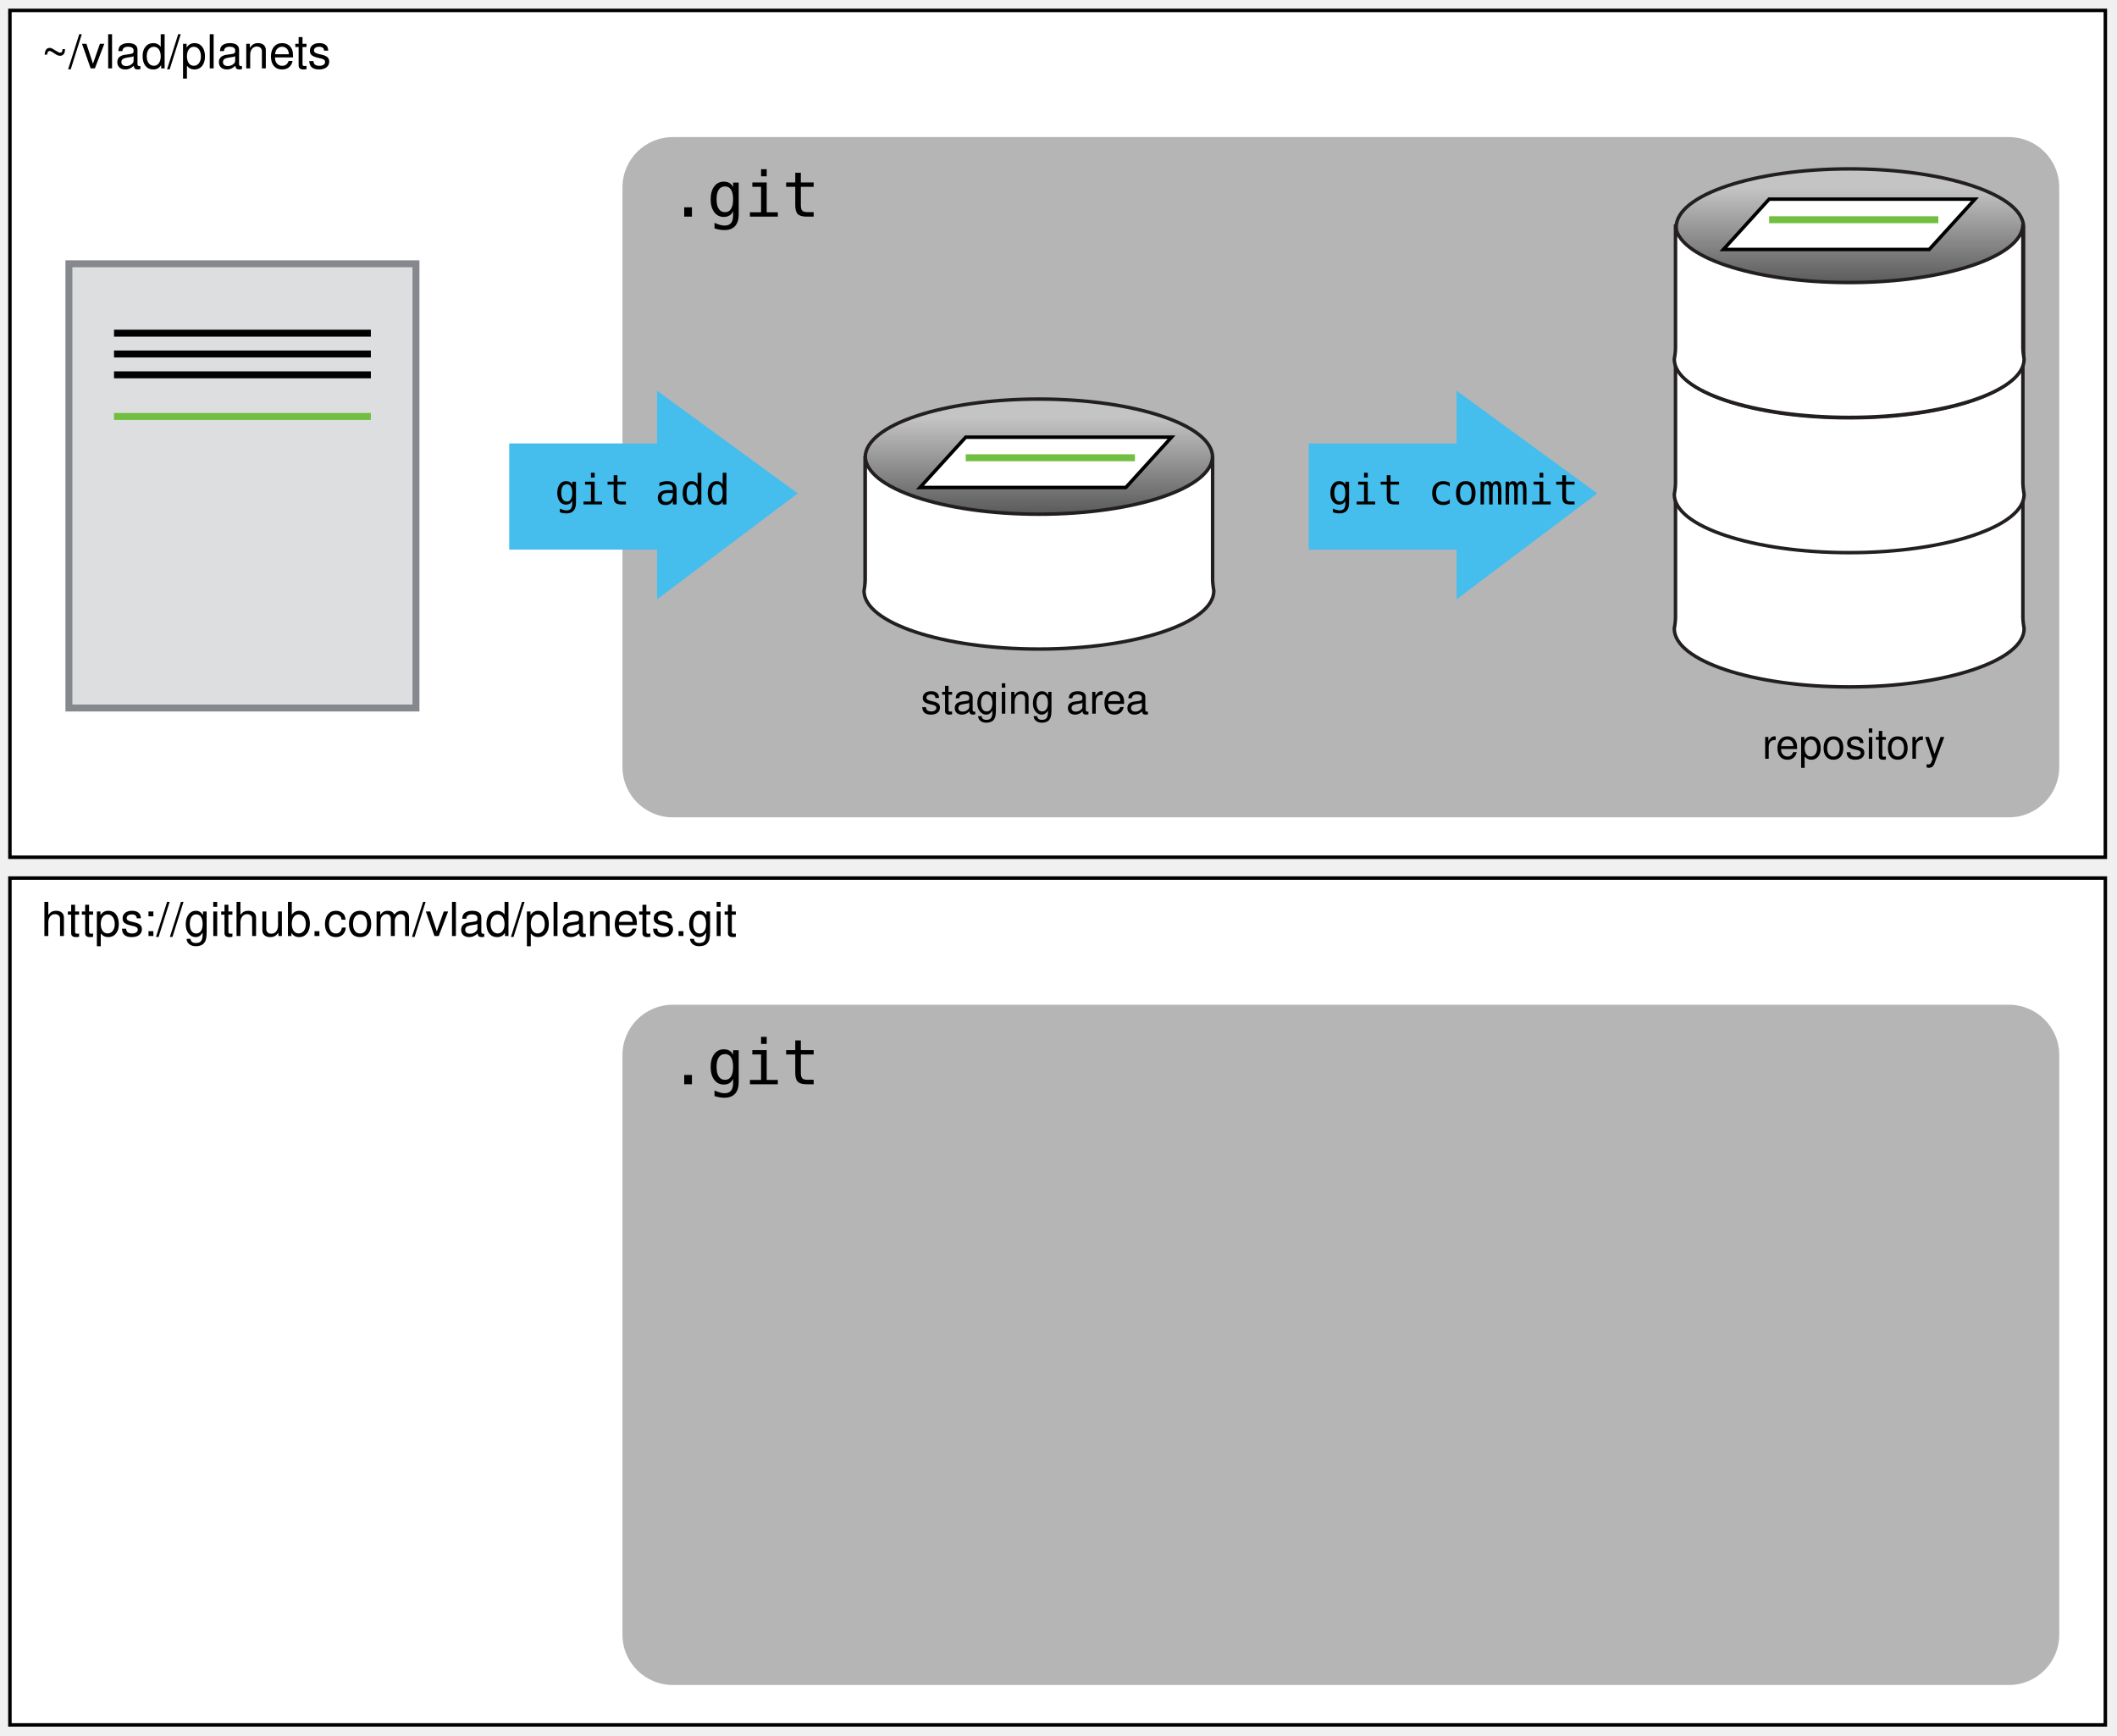
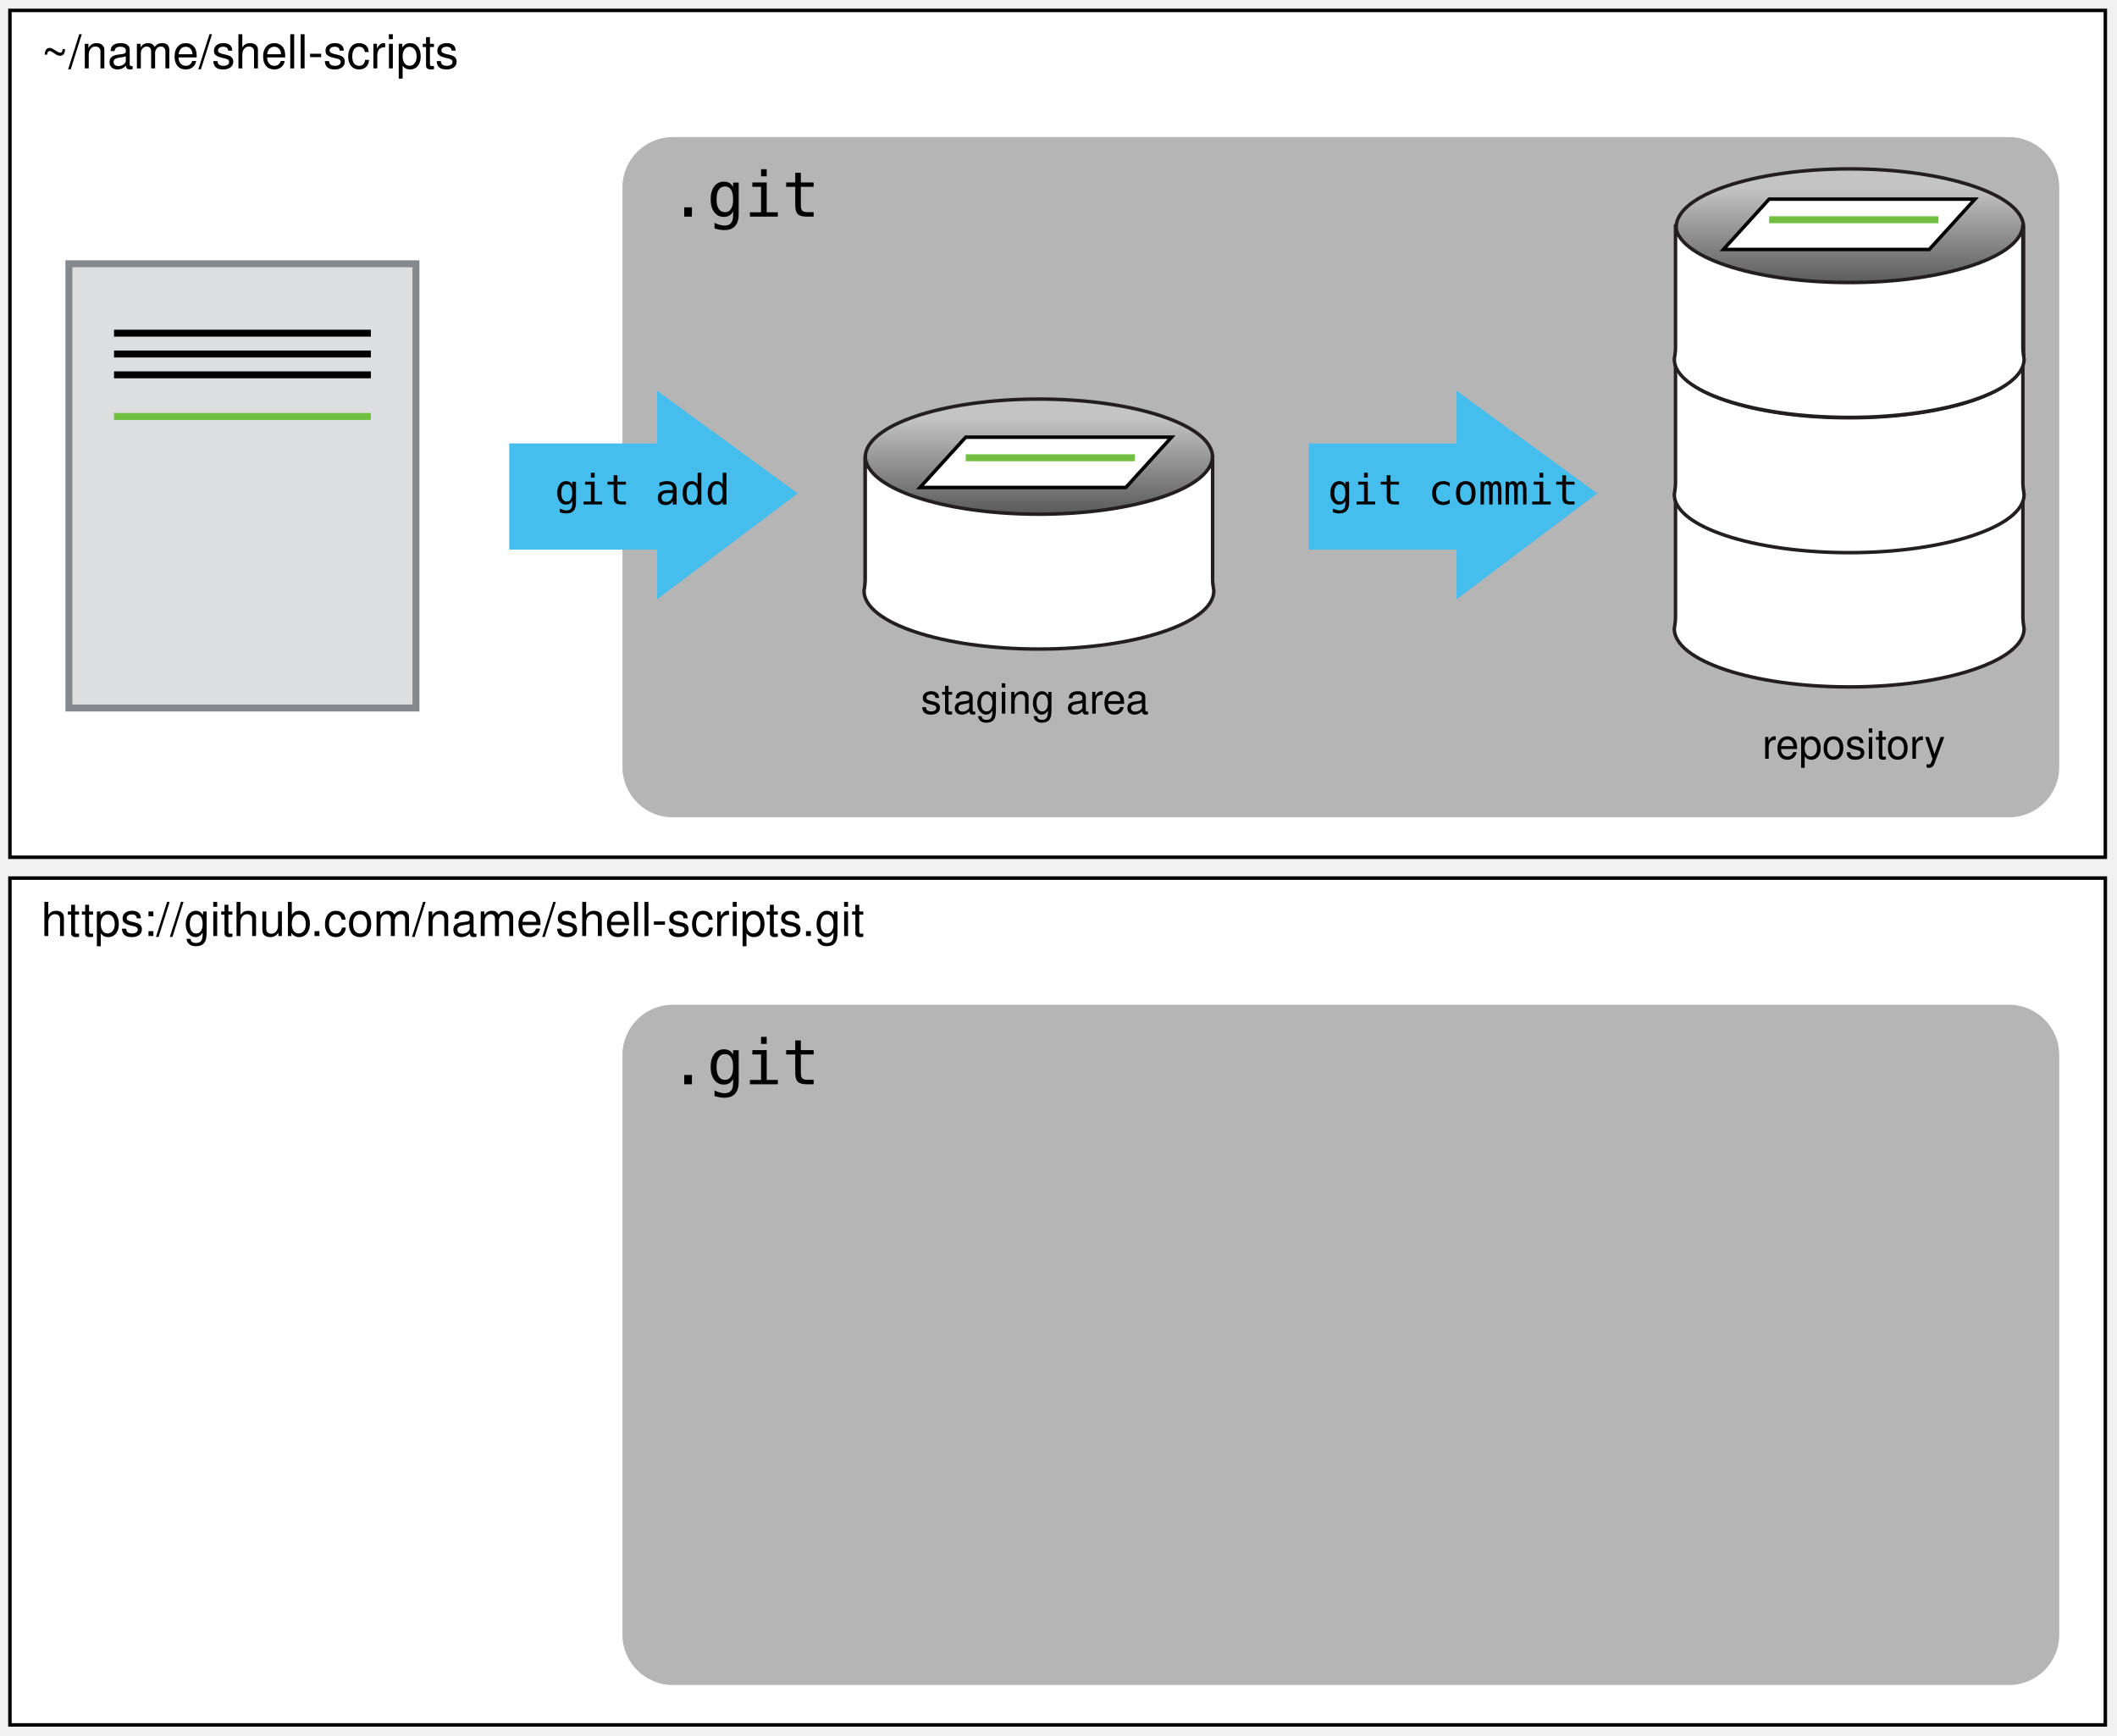
<svg xmlns="http://www.w3.org/2000/svg" version="1.1" x="0px" y="0px" width="610" height="500" viewBox="0 0 610 500" enable-background="new 0 0 622 452" xml:space="preserve" id="svg2">
  <defs id="defs132" />
  <g id="g3573" transform="translate(-4.142502,-9)">
    <g id="g3564">
      <g id="g3490" transform="translate(0,250)">
        <rect id="rect3492" height="244" width="603.785" stroke-miterlimit="10" y="12" x="7" style="fill:#ffffff;stroke:#000000;stroke-miterlimit:10" />
      </g>
      <g id="g3494" transform="translate(0,250)">
        <path stroke-miterlimit="10" d="m 598,63 c 0,-8.284 -6.716,-15 -15,-15 l -385,0 c -8.284,0 -15,6.716 -15,15 l 0,167 c 0,8.284 6.716,15 15,15 l 385,0 c 8.284,0 15,-6.716 15,-15 l 0,-167 z" id="path3496" style="fill:#b5b5b5;stroke:#ffffff;stroke-miterlimit:10" />
        <rect x="197" y="59" width="70" height="28" id="rect3498" style="fill:none" />
-         <text transform="translate(197,71.4199)" font-size="18" id="text3500" style="font-size:18px;font-family:Consolas">.git</text>
+         <text transform="translate(197,71.4199)" font-size="18" id="text3500" style="font-size:18px;line-height:0%;font-family:Consolas">.git</text>
      </g>
-       <text y="278.707" x="16" font-size="13.5" id="text3502" style="font-size:13.5px;font-family:Helvetica">https://github.com/vlad/planets.git</text>
+       <text y="278.707" x="16" font-size="13.5" id="text3502" style="font-size:13.5px;line-height:0%;font-family:Helvetica">https://github.com/name/shell-scripts.git</text>
    </g>
    <g id="g3504">
      <g id="Layer_6">
        <rect x="7" y="12" stroke-miterlimit="10" width="603.785" height="244" id="rect5" style="fill:#ffffff;stroke:#000000;stroke-miterlimit:10" />
      </g>
      <g id="g8">
        <path style="fill:#b5b5b5;stroke:#ffffff;stroke-miterlimit:10" id="path10" d="m 598,63 c 0,-8.284 -6.716,-15 -15,-15 l -385,0 c -8.284,0 -15,6.716 -15,15 l 0,167 c 0,8.284 6.716,15 15,15 l 385,0 c 8.284,0 15,-6.716 15,-15 l 0,-167 z" stroke-miterlimit="10" />
        <rect style="fill:none" id="rect12" height="28" width="70" y="59" x="197" />
-         <text style="font-size:18px;font-family:Consolas" id="text14" font-size="18" transform="translate(197,71.4199)">.git</text>
+         <text style="font-size:18px;line-height:0%;font-family:Consolas" id="text14" font-size="18" transform="translate(197,71.4199)">.git</text>
      </g>
      <rect style="fill:none" id="rect16" height="24.449" width="195.585" y="19" x="16" />
-       <text style="font-size:13.5px;font-family:Helvetica" id="text18" font-size="13.5" x="16" y="28.707">~/vlad/planets</text>
+       <text style="font-size:13.5px;line-height:0%;font-family:Helvetica" id="text18" font-size="13.5" x="16" y="28.707">~/name/shell-scripts</text>
      <g id="Layer_3">
        <g id="g37">
          <linearGradient id="SVGID_1_" gradientUnits="userSpaceOnUse" x1="303.499" y1="123.986" x2="303.499" y2="179.235">
            <stop offset="0.098" style="stop-color:#C4C4C4" id="stop40" />
            <stop offset="0.533" style="stop-color:#686868" id="stop42" />
            <stop offset="1" style="stop-color:#000000" id="stop44" />
          </linearGradient>
          <path stroke-miterlimit="10" d="m 253.453,178.205 c 0,-9.264 22.404,-16.777 50.047,-16.777 27.643,0 50.045,7.514 50.045,16.777 l 0,1.029 c 0,0 0,-2.115 0,-3.117 0,-1.007 0,-35.745 0,-35.745 l 0,0.394 c 0,-9.27 -22.402,-16.78 -50.045,-16.78 -27.643,0 -50.047,7.51 -50.047,16.78 l 0,-0.394 c 0,0 0,34.519 0,35.733 0,1.205 0,3.129 0,3.129 l 0,-1.029 z" id="path46" style="fill:url(#SVGID_1_);stroke:#231f20;stroke-miterlimit:10" />
          <g id="g48">
            <path stroke-miterlimit="10" d="m 353.545,140.373 c 0,0 0,34.738 0,35.745 0,1.002 0.355,3.117 0.355,3.117 0,9.27 -22.758,16.779 -50.4,16.779 -27.642,0 -50.4,-7.51 -50.4,-16.779 0,0 0.354,-1.924 0.354,-3.129 0,-1.214 0,-35.733 0,-35.733 0,9.274 22.404,16.785 50.047,16.785 27.643,0 50.044,-7.511 50.044,-16.785 z" id="path50" style="fill:#ffffff;stroke:#231f20;stroke-miterlimit:10" />
          </g>
        </g>
        <g id="g52">
          <polygon stroke-miterlimit="10" points="328.542,149.459 341.719,134.965 282.411,134.965 269.235,149.459 " id="polygon54" style="fill:#ffffff;stroke:#000000;stroke-miterlimit:10" />
          <line x1="282.411" y1="140.894" x2="331.165" y2="140.894" id="line56" style="fill:none;stroke:#70bf41;stroke-width:2" />
        </g>
      </g>
      <g id="Layer_4">
        <linearGradient id="SVGID_2_" gradientUnits="userSpaceOnUse" x1="537.177" y1="57.66" x2="537.177" y2="112.913">
          <stop offset="0.098" style="stop-color:#C4C4C4" id="stop60" />
          <stop offset="0.533" style="stop-color:#686868" id="stop62" />
          <stop offset="1" style="stop-color:#000000" id="stop64" />
        </linearGradient>
        <path stroke-miterlimit="10" d="m 487.13,111.882 c 0,-9.268 22.407,-16.781 50.047,-16.781 27.641,0 50.047,7.513 50.047,16.781 l 0,1.03 c 0,0 0,-2.118 0,-3.121 0,-1.003 0,-35.739 0,-35.739 l 0,0.388 c 0,-9.268 -22.406,-16.781 -50.047,-16.781 -27.64,0 -50.047,7.513 -50.047,16.781 l 0,-0.388 c 0,0 0,34.519 0,35.728 0,1.209 0,3.132 0,3.132 l 0,-1.03 z" id="path66" style="fill:url(#SVGID_2_);stroke:#231f20;stroke-miterlimit:10" />
        <g id="g68">
          <path stroke-miterlimit="10" d="m 587.021,151.283 c 0,0 0,34.738 0,35.74 0,1.002 0.354,3.121 0.354,3.121 0,9.268 -22.76,16.779 -50.4,16.779 -27.64,0 -50.399,-7.512 -50.399,-16.779 0,0 0.353,-1.924 0.353,-3.133 0,-1.209 0,-35.729 0,-35.729 0,9.268 22.407,16.781 50.047,16.781 27.638,0.001 50.045,-7.512 50.045,-16.78 z" id="path70" style="fill:#ffffff;stroke:#231f20;stroke-miterlimit:10" />
        </g>
        <g id="g72">
          <path stroke-miterlimit="10" d="m 587.021,112.601 c 0,0 0,34.736 0,35.739 0,1.002 0.354,3.121 0.354,3.121 0,9.268 -22.76,16.779 -50.4,16.779 -27.64,0 -50.399,-7.512 -50.399,-16.779 0,0 0.353,-1.923 0.353,-3.132 0,-1.209 0,-35.728 0,-35.728 0,9.268 22.407,16.78 50.047,16.78 27.638,0 50.045,-7.512 50.045,-16.78 z" id="path74" style="fill:#ffffff;stroke:#231f20;stroke-miterlimit:10" />
        </g>
        <g id="g76">
          <path stroke-miterlimit="10" d="m 587.021,73.628 c 0,0 0,34.737 0,35.739 0,1.002 0.354,3.12 0.354,3.12 0,9.269 -22.76,16.781 -50.4,16.781 -27.64,0 -50.399,-7.513 -50.399,-16.781 0,0 0.353,-1.922 0.353,-3.131 0,-1.209 0,-35.728 0,-35.728 0,9.268 22.407,16.78 50.047,16.78 27.638,0.001 50.045,-7.512 50.045,-16.78 z" id="path78" style="fill:#ffffff;stroke:#231f20;stroke-miterlimit:10" />
        </g>
        <g id="g80">
          <polygon stroke-miterlimit="10" points="560.039,80.875 573.216,66.381 513.908,66.381 500.732,80.875 " id="polygon82" style="fill:#ffffff;stroke:#000000;stroke-miterlimit:10" />
          <line x1="513.908" y1="72.311" x2="562.662" y2="72.311" id="line84" style="fill:none;stroke:#70bf41;stroke-width:2" />
        </g>
      </g>
      <g id="Layer_1">
        <g id="g87">
          <rect x="24" y="85" width="100" height="128" id="rect89" style="fill:#dcdee0" />
          <rect x="24" y="85" width="100" height="128" id="rect91" style="fill:none;stroke:#85888d;stroke-width:2" />
          <line x1="37" y1="105" x2="111" y2="105" id="line93" style="fill:none;stroke:#000000;stroke-width:2" />
          <line x1="37" y1="111" x2="111" y2="111" id="line95" style="fill:none;stroke:#000000;stroke-width:2" />
          <line x1="37" y1="117" x2="111" y2="117" id="line97" style="fill:none;stroke:#000000;stroke-width:2" />
          <line x1="37" y1="129" x2="111" y2="129" id="line99" style="fill:none;stroke:#70bf41;stroke-width:2" />
        </g>
      </g>
      <g id="Layer_2">
        <g id="g102">
          <rect x="150.871" y="136.768" width="45.956" height="30.604" id="rect104" style="fill:#45beee" />
          <polygon points="234.02,151.163 193.467,121.571 193.467,181.695 " id="polygon106" style="fill:#45beee" />
        </g>
        <rect x="164" y="146.069" width="52.743" height="14" id="rect108" style="fill:none" />
-         <text transform="translate(164,154.3496)" font-size="12" id="text110" style="font-size:12px;font-family:Consolas">git add</text>
+         <text transform="translate(164,154.3496)" font-size="12" id="text110" style="font-size:12px;line-height:0%;font-family:Consolas">git add</text>
        <g id="g112">
          <rect x="381.251" y="136.768" width="45.956" height="30.604" id="rect114" style="fill:#45beee" />
          <polygon points="464.399,151.163 423.847,121.571 423.847,181.695 " id="polygon116" style="fill:#45beee" />
        </g>
        <rect x="376.98" y="146.069" width="85.542" height="14" id="rect118" style="fill:none" />
-         <text transform="translate(386.7637,154.3496)" font-size="12" id="text120" style="font-size:12px;font-family:Consolas">git commit</text>
+         <text transform="translate(386.7637,154.3496)" font-size="12" id="text120" style="font-size:12px;line-height:0%;font-family:Consolas">git commit</text>
        <rect x="229" y="206" width="147" height="17" id="rect122" style="fill:none" />
-         <text transform="translate(269.4766,214.6279)" font-size="12" id="text124" style="font-size:12px;font-family:Helvetica">staging area</text>
+         <text transform="translate(269.4766,214.6279)" font-size="12" id="text124" style="font-size:12px;line-height:0%;font-family:Helvetica">staging area</text>
        <rect x="464.785" y="219" width="147" height="17" id="rect126" style="fill:none" />
-         <text transform="translate(511.9414,227.6279)" font-size="12" id="text128" style="font-size:12px;font-family:Helvetica">repository</text>
+         <text transform="translate(511.9414,227.6279)" font-size="12" id="text128" style="font-size:12px;line-height:0%;font-family:Helvetica">repository</text>
      </g>
    </g>
  </g>
</svg>
